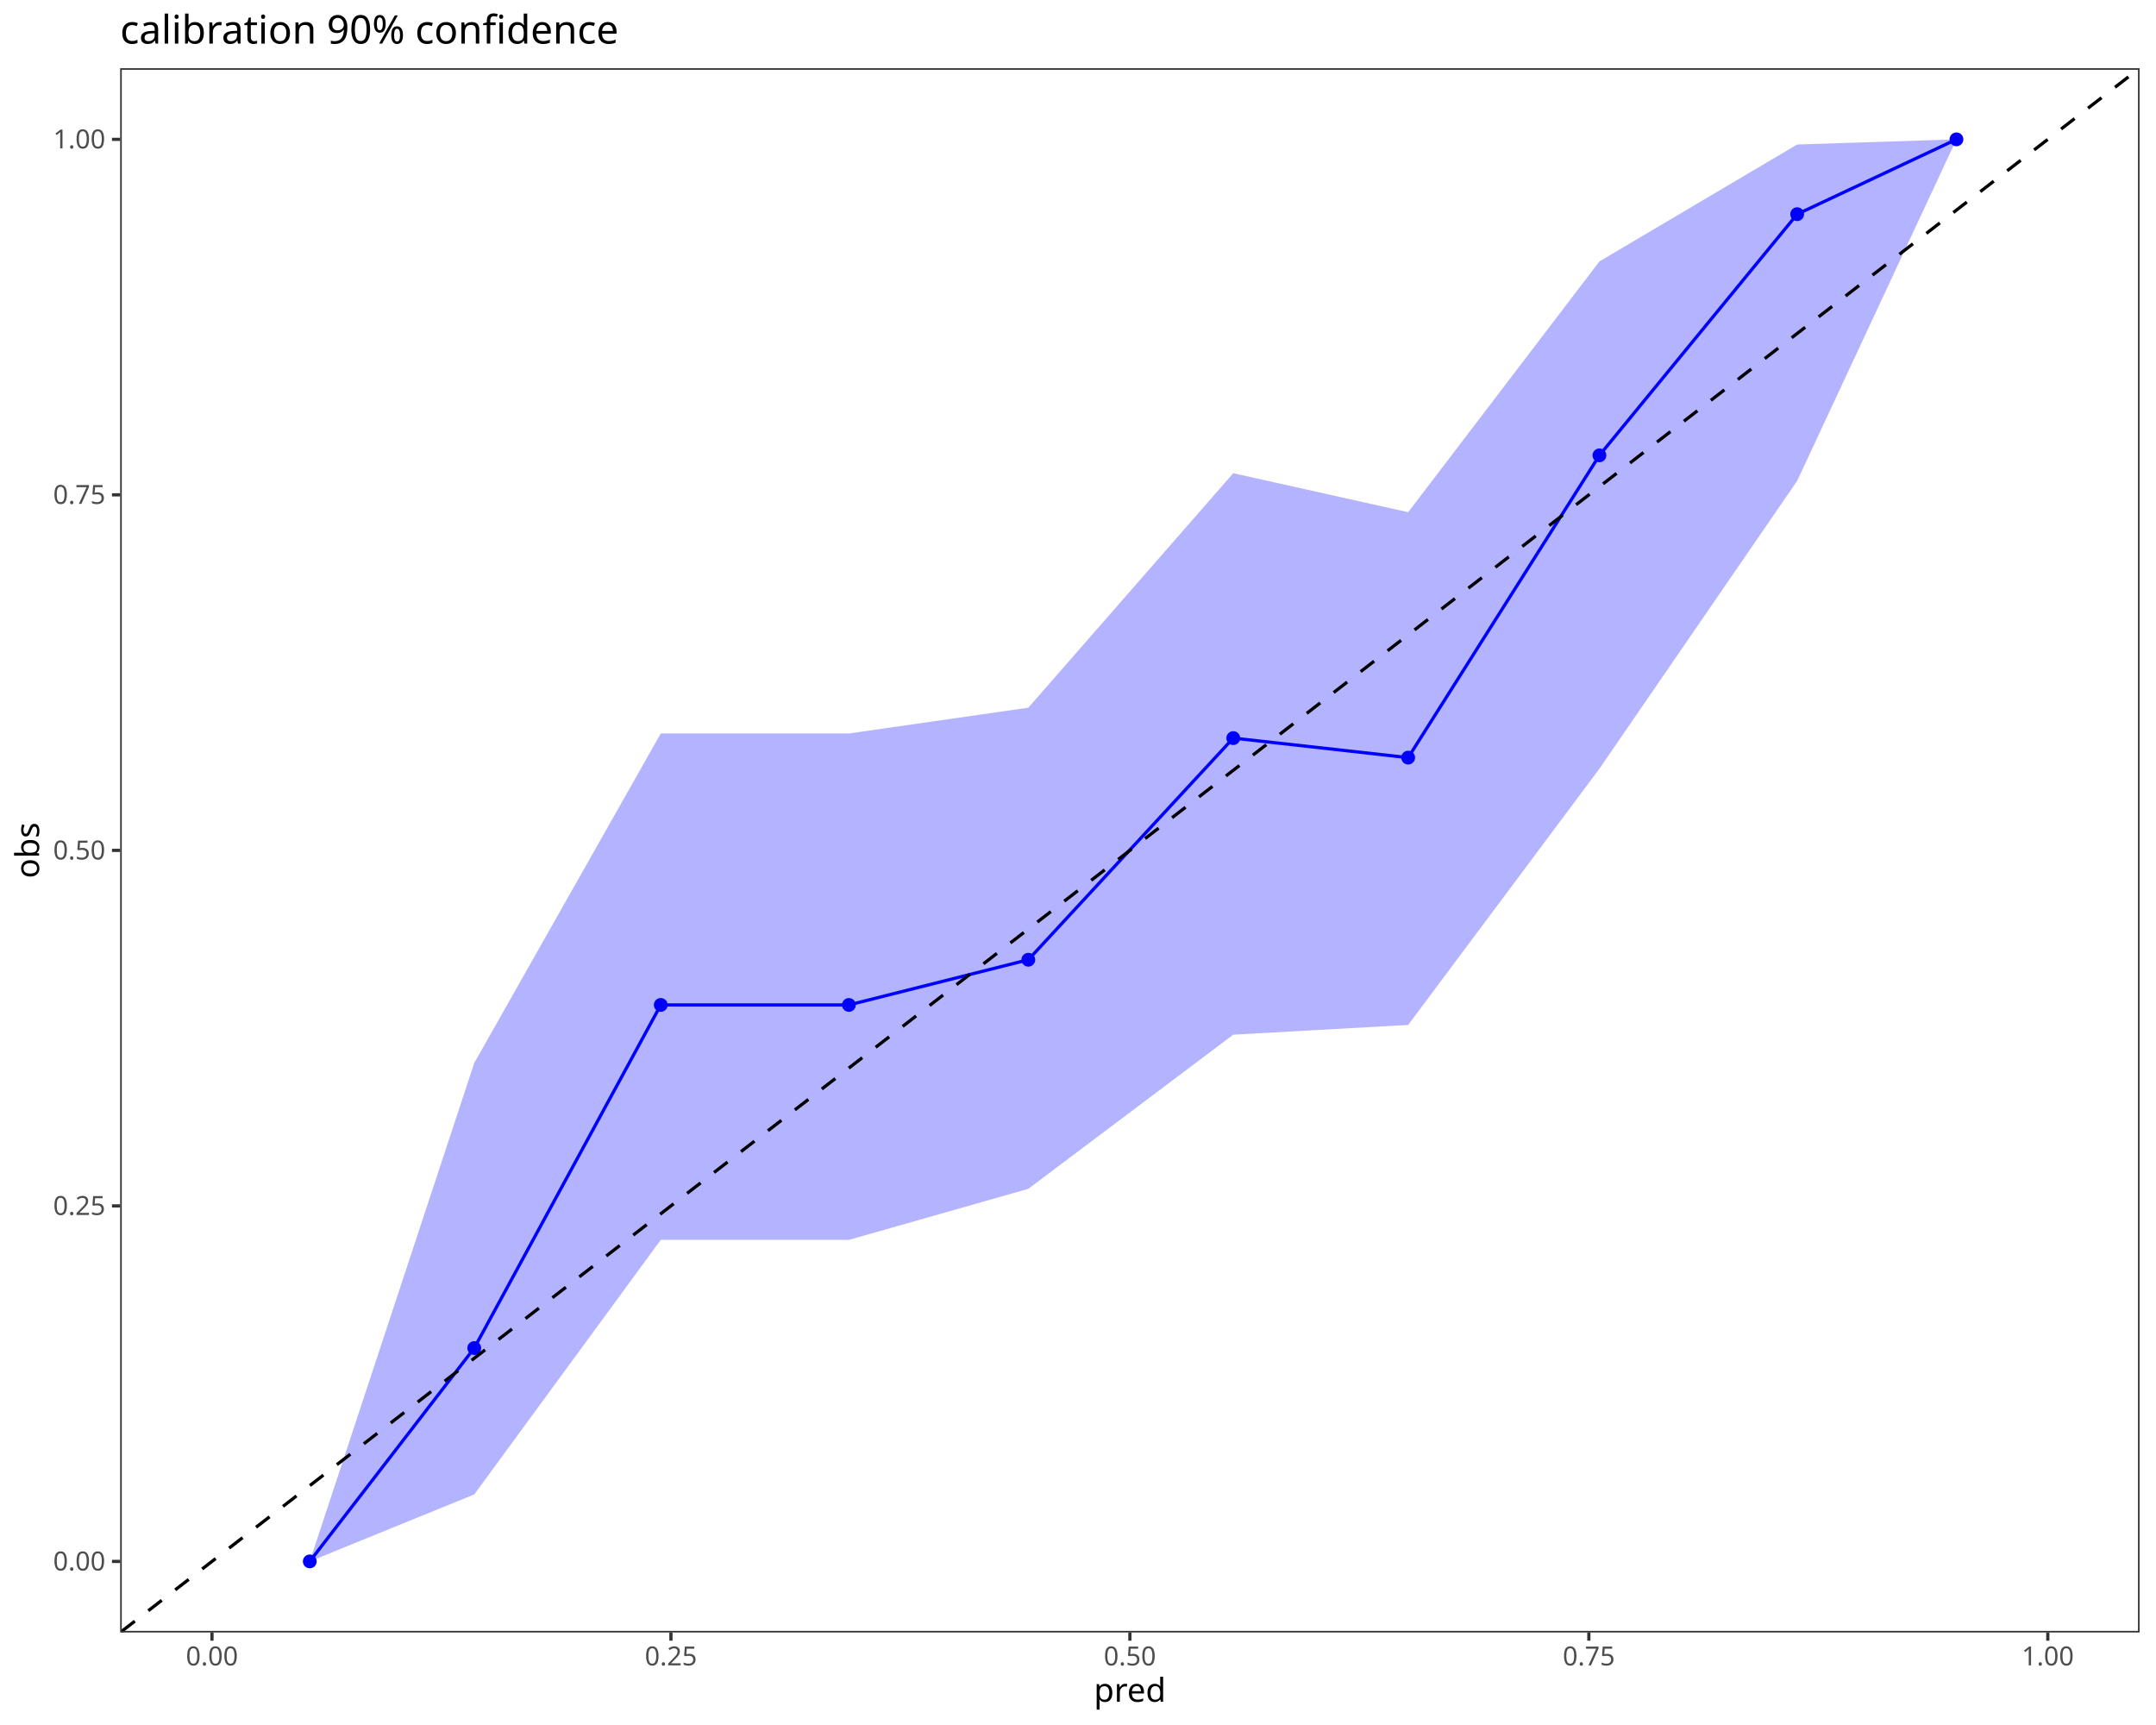
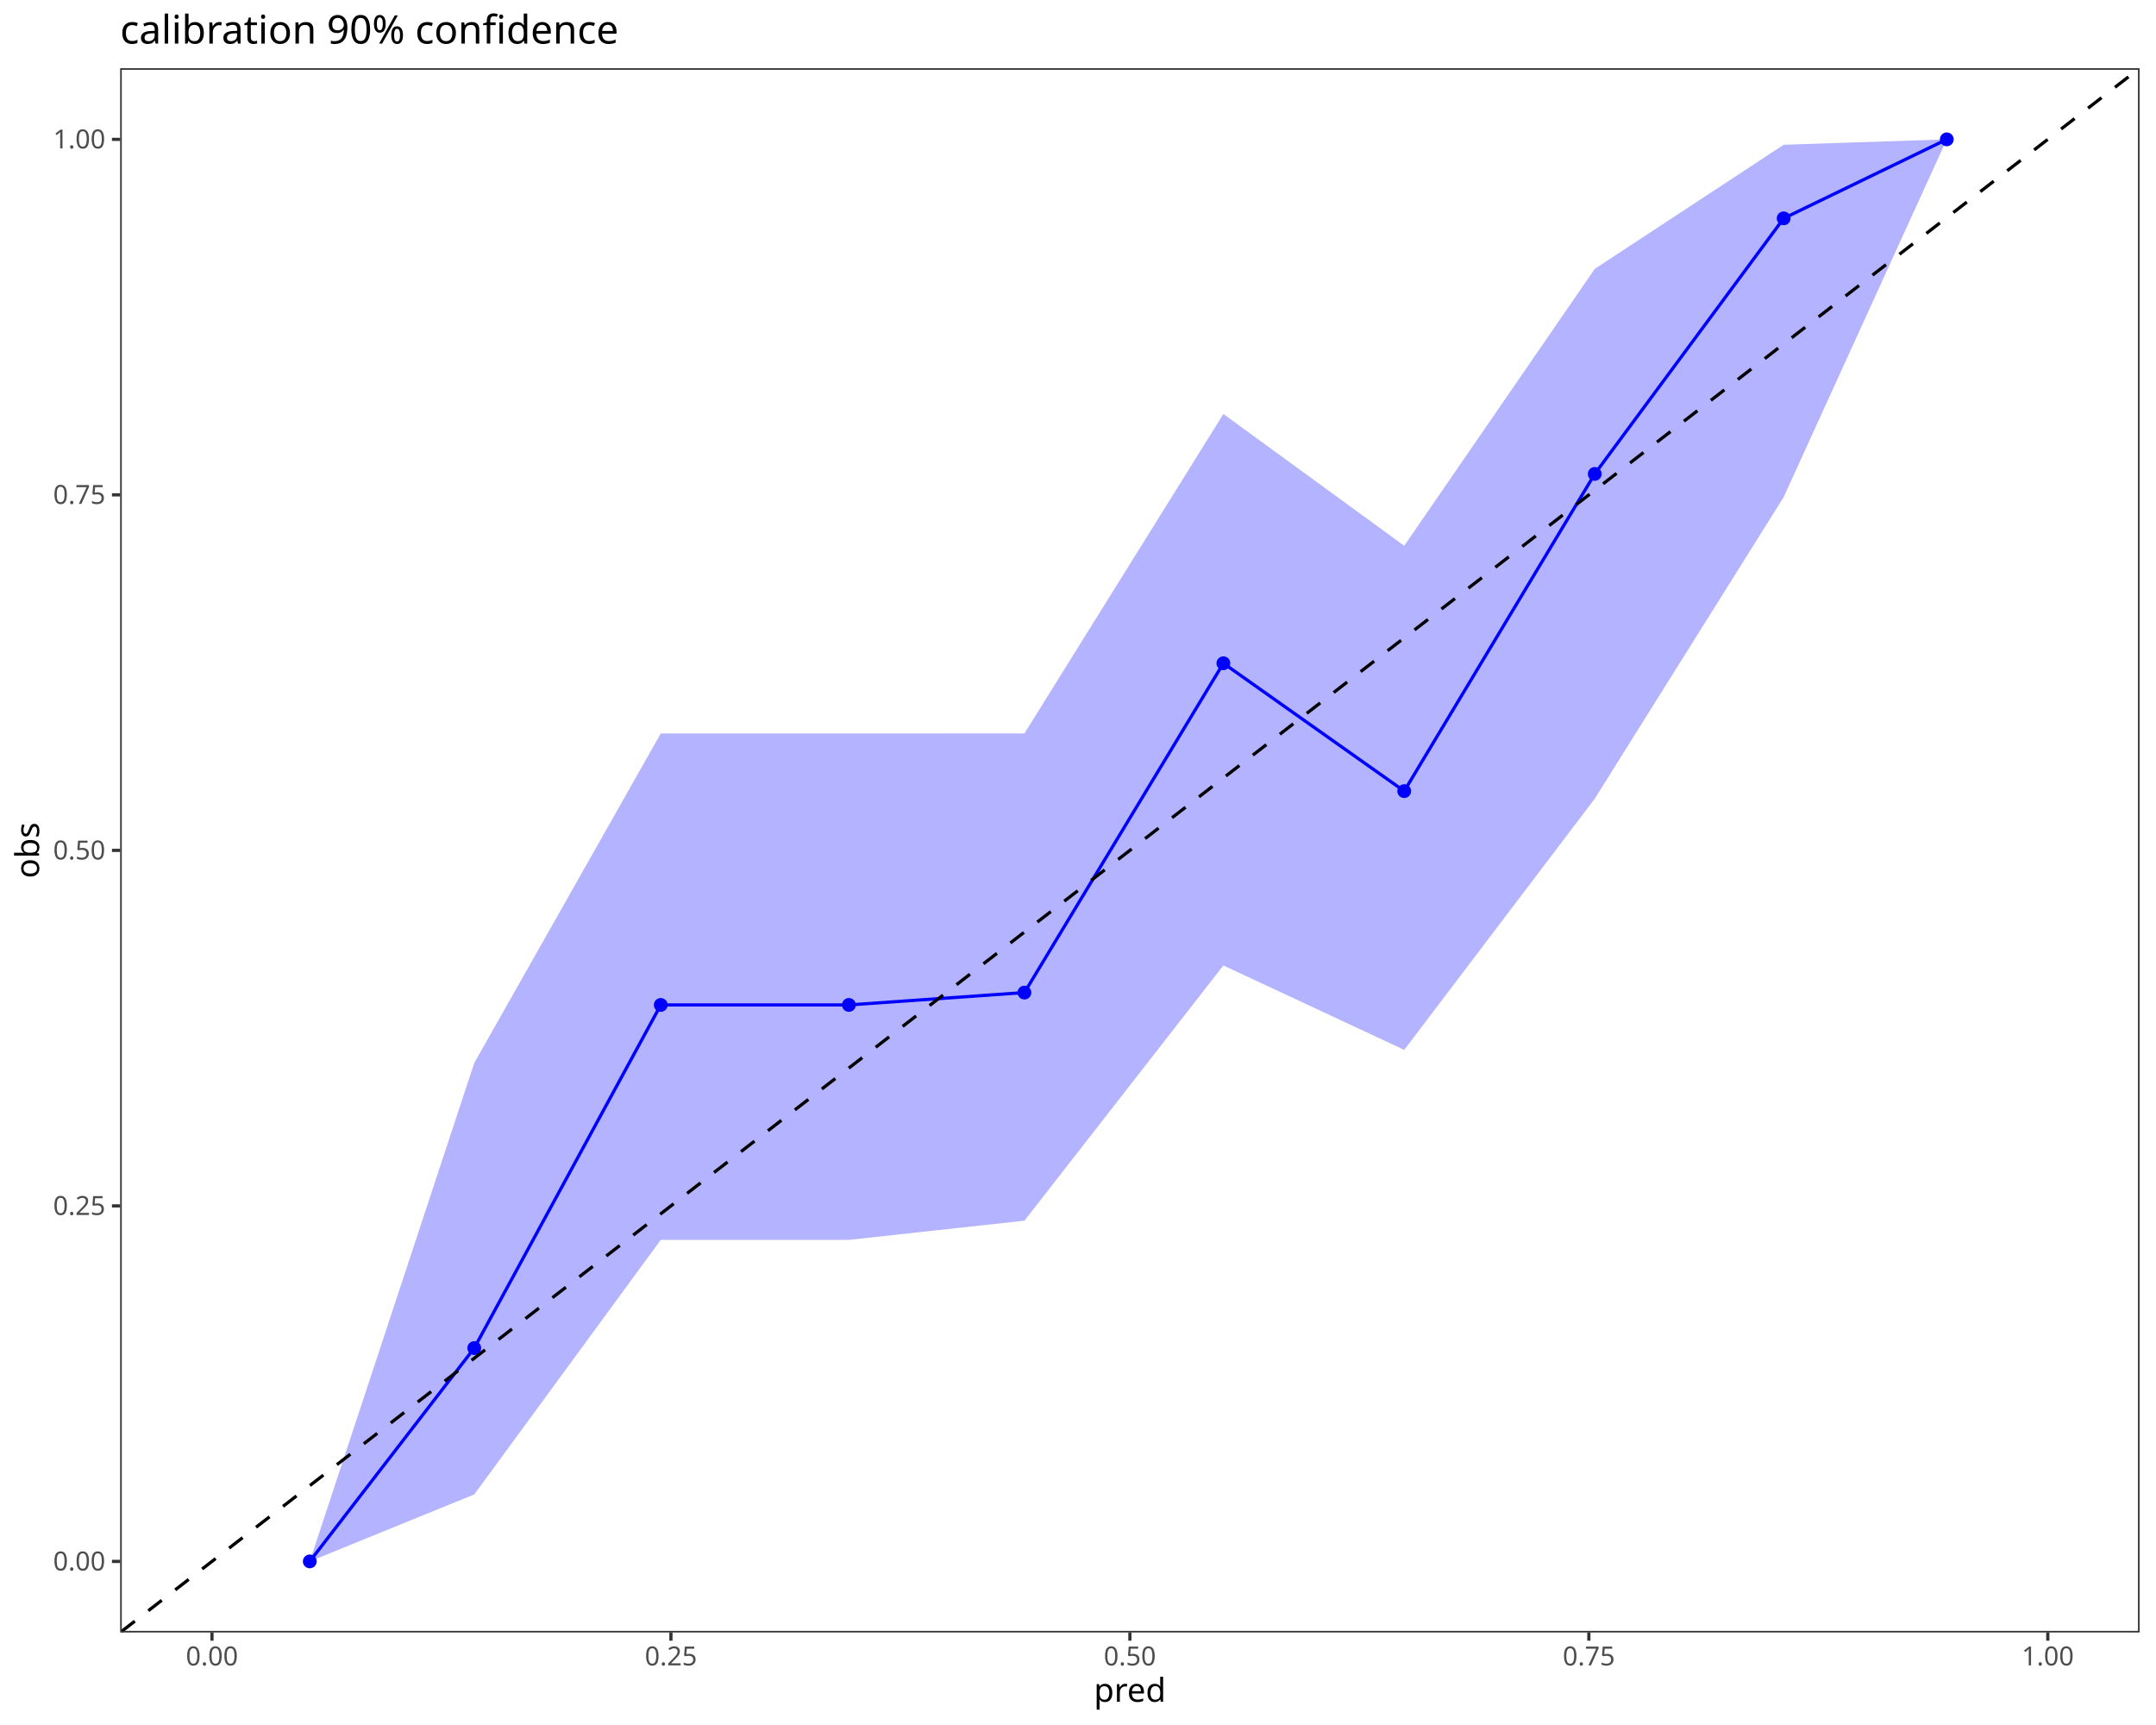
<svg xmlns="http://www.w3.org/2000/svg" class="svglite" data-engine-version="2.0" width="720.00pt" height="576.00pt" viewBox="0 0 720.00 576.00">
  <defs>
    <style type="text/css">
    .svglite line, .svglite polyline, .svglite polygon, .svglite path, .svglite rect, .svglite circle {
      fill: none;
      stroke: #000000;
      stroke-linecap: round;
      stroke-linejoin: round;
      stroke-miterlimit: 10.00;
    }
  </style>
  </defs>
  <rect width="100%" height="100%" style="stroke: none; fill: #FFFFFF;" />
  <defs>
    <clipPath id="cpMC4wMHw3MjAuMDB8MC4wMHw1NzYuMDA=">
      <rect x="0.00" y="0.00" width="720.00" height="576.00" />
    </clipPath>
  </defs>
  <g clip-path="url(#cpMC4wMHw3MjAuMDB8MC4wMHw1NzYuMDA=)">
    <rect x="0.00" y="0.00" width="720.00" height="576.00" style="stroke-width: 1.07; stroke: #FFFFFF; fill: #FFFFFF;" />
  </g>
  <defs>
    <clipPath id="cpNDAuMTN8NzE0LjUyfDIyLjc4fDU0NS4xMQ==">
      <rect x="40.13" y="22.78" width="674.39" height="522.33" />
    </clipPath>
  </defs>
  <g clip-path="url(#cpNDAuMTN8NzE0LjUyfDIyLjc4fDU0NS4xMQ==)">
    <rect x="40.13" y="22.78" width="674.39" height="522.33" style="stroke-width: 1.07; stroke: none; fill: #FFFFFF;" />
-     <polygon points="103.45,521.37 158.38,354.94 220.66,244.92 283.49,244.92 343.41,236.31 411.85,158.01 470.26,171.03 534.13,87.29 600.17,48.25 653.36,46.53 653.36,46.53 600.17,160.56 534.13,256.68 470.26,342.24 411.85,345.49 343.41,396.96 283.49,414.01 220.66,414.01 158.38,499.01 103.45,521.37 " style="stroke-width: 0.00; stroke: none; stroke-linecap: butt; fill: #0000FF; fill-opacity: 0.30;" />
-     <polyline points="103.45,521.37 158.38,354.94 220.66,244.92 283.49,244.92 343.41,236.31 411.85,158.01 470.26,171.03 534.13,87.29 600.17,48.25 653.36,46.53 " style="stroke-width: 1.07; stroke: none; stroke-linecap: butt;" />
-     <polyline points="653.36,46.53 600.17,160.56 534.13,256.68 470.26,342.24 411.85,345.49 343.41,396.96 283.49,414.01 220.66,414.01 158.38,499.01 103.45,521.37 " style="stroke-width: 1.07; stroke: none; stroke-linecap: butt;" />
-     <polyline points="103.45,521.37 158.38,450.14 220.66,335.56 283.49,335.56 343.41,320.47 411.85,246.46 470.26,252.98 534.13,152.05 600.17,71.52 653.36,46.53 " style="stroke-width: 1.07; stroke: #0000FF; stroke-linecap: butt;" />
+     <polygon points="103.45,521.37 158.38,354.94 220.66,244.92 283.49,244.92 342.11,244.89 408.55,138.24 468.94,182.24 532.57,89.78 595.66,48.34 650.13,46.53 650.13,46.53 595.66,165.98 532.57,266.69 468.94,350.57 408.55,322.38 342.11,407.60 283.49,414.01 220.66,414.01 158.38,499.01 103.45,521.37 " style="stroke-width: 0.00; stroke: none; stroke-linecap: butt; fill: #0000FF; fill-opacity: 0.30;" />
+     <polyline points="103.45,521.37 158.38,354.94 220.66,244.92 283.49,244.92 342.11,244.89 408.55,138.24 468.94,182.24 532.57,89.78 595.66,48.34 650.13,46.53 " style="stroke-width: 1.07; stroke: none; stroke-linecap: butt;" />
+     <polyline points="650.13,46.53 595.66,165.98 532.57,266.69 468.94,350.57 408.55,322.38 342.11,407.60 283.49,414.01 220.66,414.01 158.38,499.01 103.45,521.37 " style="stroke-width: 1.07; stroke: none; stroke-linecap: butt;" />
+     <polyline points="103.45,521.37 158.38,450.14 220.66,335.56 283.49,335.56 342.11,331.43 408.55,221.47 468.94,264.16 532.57,158.25 595.66,72.91 650.13,46.53 " style="stroke-width: 1.07; stroke: #0000FF; stroke-linecap: butt;" />
    <circle cx="103.45" cy="521.37" r="1.95" style="stroke-width: 0.71; stroke: #0000FF; fill: #0000FF;" />
    <circle cx="158.38" cy="450.14" r="1.95" style="stroke-width: 0.71; stroke: #0000FF; fill: #0000FF;" />
    <circle cx="220.66" cy="335.56" r="1.95" style="stroke-width: 0.71; stroke: #0000FF; fill: #0000FF;" />
    <circle cx="283.49" cy="335.56" r="1.95" style="stroke-width: 0.71; stroke: #0000FF; fill: #0000FF;" />
-     <circle cx="343.41" cy="320.47" r="1.95" style="stroke-width: 0.71; stroke: #0000FF; fill: #0000FF;" />
-     <circle cx="411.85" cy="246.46" r="1.95" style="stroke-width: 0.71; stroke: #0000FF; fill: #0000FF;" />
-     <circle cx="470.26" cy="252.98" r="1.95" style="stroke-width: 0.71; stroke: #0000FF; fill: #0000FF;" />
-     <circle cx="534.13" cy="152.05" r="1.95" style="stroke-width: 0.71; stroke: #0000FF; fill: #0000FF;" />
-     <circle cx="600.17" cy="71.52" r="1.95" style="stroke-width: 0.71; stroke: #0000FF; fill: #0000FF;" />
-     <circle cx="653.36" cy="46.53" r="1.95" style="stroke-width: 0.71; stroke: #0000FF; fill: #0000FF;" />
+     <circle cx="342.11" cy="331.43" r="1.95" style="stroke-width: 0.71; stroke: #0000FF; fill: #0000FF;" />
+     <circle cx="408.55" cy="221.47" r="1.95" style="stroke-width: 0.71; stroke: #0000FF; fill: #0000FF;" />
+     <circle cx="468.94" cy="264.16" r="1.95" style="stroke-width: 0.71; stroke: #0000FF; fill: #0000FF;" />
+     <circle cx="532.57" cy="158.25" r="1.95" style="stroke-width: 0.71; stroke: #0000FF; fill: #0000FF;" />
+     <circle cx="595.66" cy="72.91" r="1.95" style="stroke-width: 0.71; stroke: #0000FF; fill: #0000FF;" />
+     <circle cx="650.13" cy="46.53" r="1.95" style="stroke-width: 0.71; stroke: #0000FF; fill: #0000FF;" />
    <line x1="-634.25" y1="1067.44" x2="1388.91" y2="-499.55" style="stroke-width: 1.07; stroke-dasharray: 5.69,5.69; stroke-linecap: butt;" />
    <rect x="40.13" y="22.78" width="674.39" height="522.33" style="stroke-width: 1.07; stroke: #333333;" />
  </g>
  <g clip-path="url(#cpMC4wMHw3MjAuMDB8MC4wMHw1NzYuMDA=)">
    <text x="35.20" y="524.40" text-anchor="end" style="font-size: 8.80px; fill: #4D4D4D; font-family: sans;" textLength="17.13px" lengthAdjust="spacingAndGlyphs">0.00</text>
    <text x="35.20" y="405.69" text-anchor="end" style="font-size: 8.80px; fill: #4D4D4D; font-family: sans;" textLength="17.13px" lengthAdjust="spacingAndGlyphs">0.25</text>
    <text x="35.20" y="286.98" text-anchor="end" style="font-size: 8.80px; fill: #4D4D4D; font-family: sans;" textLength="17.13px" lengthAdjust="spacingAndGlyphs">0.50</text>
    <text x="35.20" y="168.26" text-anchor="end" style="font-size: 8.80px; fill: #4D4D4D; font-family: sans;" textLength="17.13px" lengthAdjust="spacingAndGlyphs">0.75</text>
    <text x="35.20" y="49.55" text-anchor="end" style="font-size: 8.80px; fill: #4D4D4D; font-family: sans;" textLength="17.13px" lengthAdjust="spacingAndGlyphs">1.00</text>
    <polyline points="37.39,521.37 40.13,521.37 " style="stroke-width: 1.07; stroke: #333333; stroke-linecap: butt;" />
    <polyline points="37.39,402.66 40.13,402.66 " style="stroke-width: 1.07; stroke: #333333; stroke-linecap: butt;" />
    <polyline points="37.39,283.95 40.13,283.95 " style="stroke-width: 1.07; stroke: #333333; stroke-linecap: butt;" />
    <polyline points="37.39,165.24 40.13,165.24 " style="stroke-width: 1.07; stroke: #333333; stroke-linecap: butt;" />
    <polyline points="37.39,46.53 40.13,46.53 " style="stroke-width: 1.07; stroke: #333333; stroke-linecap: butt;" />
    <polyline points="70.79,547.85 70.79,545.11 " style="stroke-width: 1.07; stroke: #333333; stroke-linecap: butt;" />
    <polyline points="224.06,547.85 224.06,545.11 " style="stroke-width: 1.07; stroke: #333333; stroke-linecap: butt;" />
    <polyline points="377.33,547.85 377.33,545.11 " style="stroke-width: 1.07; stroke: #333333; stroke-linecap: butt;" />
    <polyline points="530.60,547.85 530.60,545.11 " style="stroke-width: 1.07; stroke: #333333; stroke-linecap: butt;" />
    <polyline points="683.87,547.85 683.87,545.11 " style="stroke-width: 1.07; stroke: #333333; stroke-linecap: butt;" />
    <text x="70.79" y="556.10" text-anchor="middle" style="font-size: 8.80px; fill: #4D4D4D; font-family: sans;" textLength="17.13px" lengthAdjust="spacingAndGlyphs">0.00</text>
    <text x="224.06" y="556.10" text-anchor="middle" style="font-size: 8.80px; fill: #4D4D4D; font-family: sans;" textLength="17.13px" lengthAdjust="spacingAndGlyphs">0.25</text>
    <text x="377.33" y="556.10" text-anchor="middle" style="font-size: 8.80px; fill: #4D4D4D; font-family: sans;" textLength="17.13px" lengthAdjust="spacingAndGlyphs">0.50</text>
    <text x="530.60" y="556.10" text-anchor="middle" style="font-size: 8.80px; fill: #4D4D4D; font-family: sans;" textLength="17.13px" lengthAdjust="spacingAndGlyphs">0.75</text>
    <text x="683.87" y="556.10" text-anchor="middle" style="font-size: 8.80px; fill: #4D4D4D; font-family: sans;" textLength="17.13px" lengthAdjust="spacingAndGlyphs">1.00</text>
    <text x="377.33" y="568.24" text-anchor="middle" style="font-size: 11.00px; font-family: sans;" textLength="22.02px" lengthAdjust="spacingAndGlyphs">pred</text>
    <text transform="translate(13.05,283.95) rotate(-90)" text-anchor="middle" style="font-size: 11.00px; font-family: sans;" textLength="17.74px" lengthAdjust="spacingAndGlyphs">obs</text>
    <text x="40.13" y="14.56" style="font-size: 13.20px; font-family: sans;" textLength="157.78px" lengthAdjust="spacingAndGlyphs">calibration 90% confidence</text>
  </g>
</svg>
